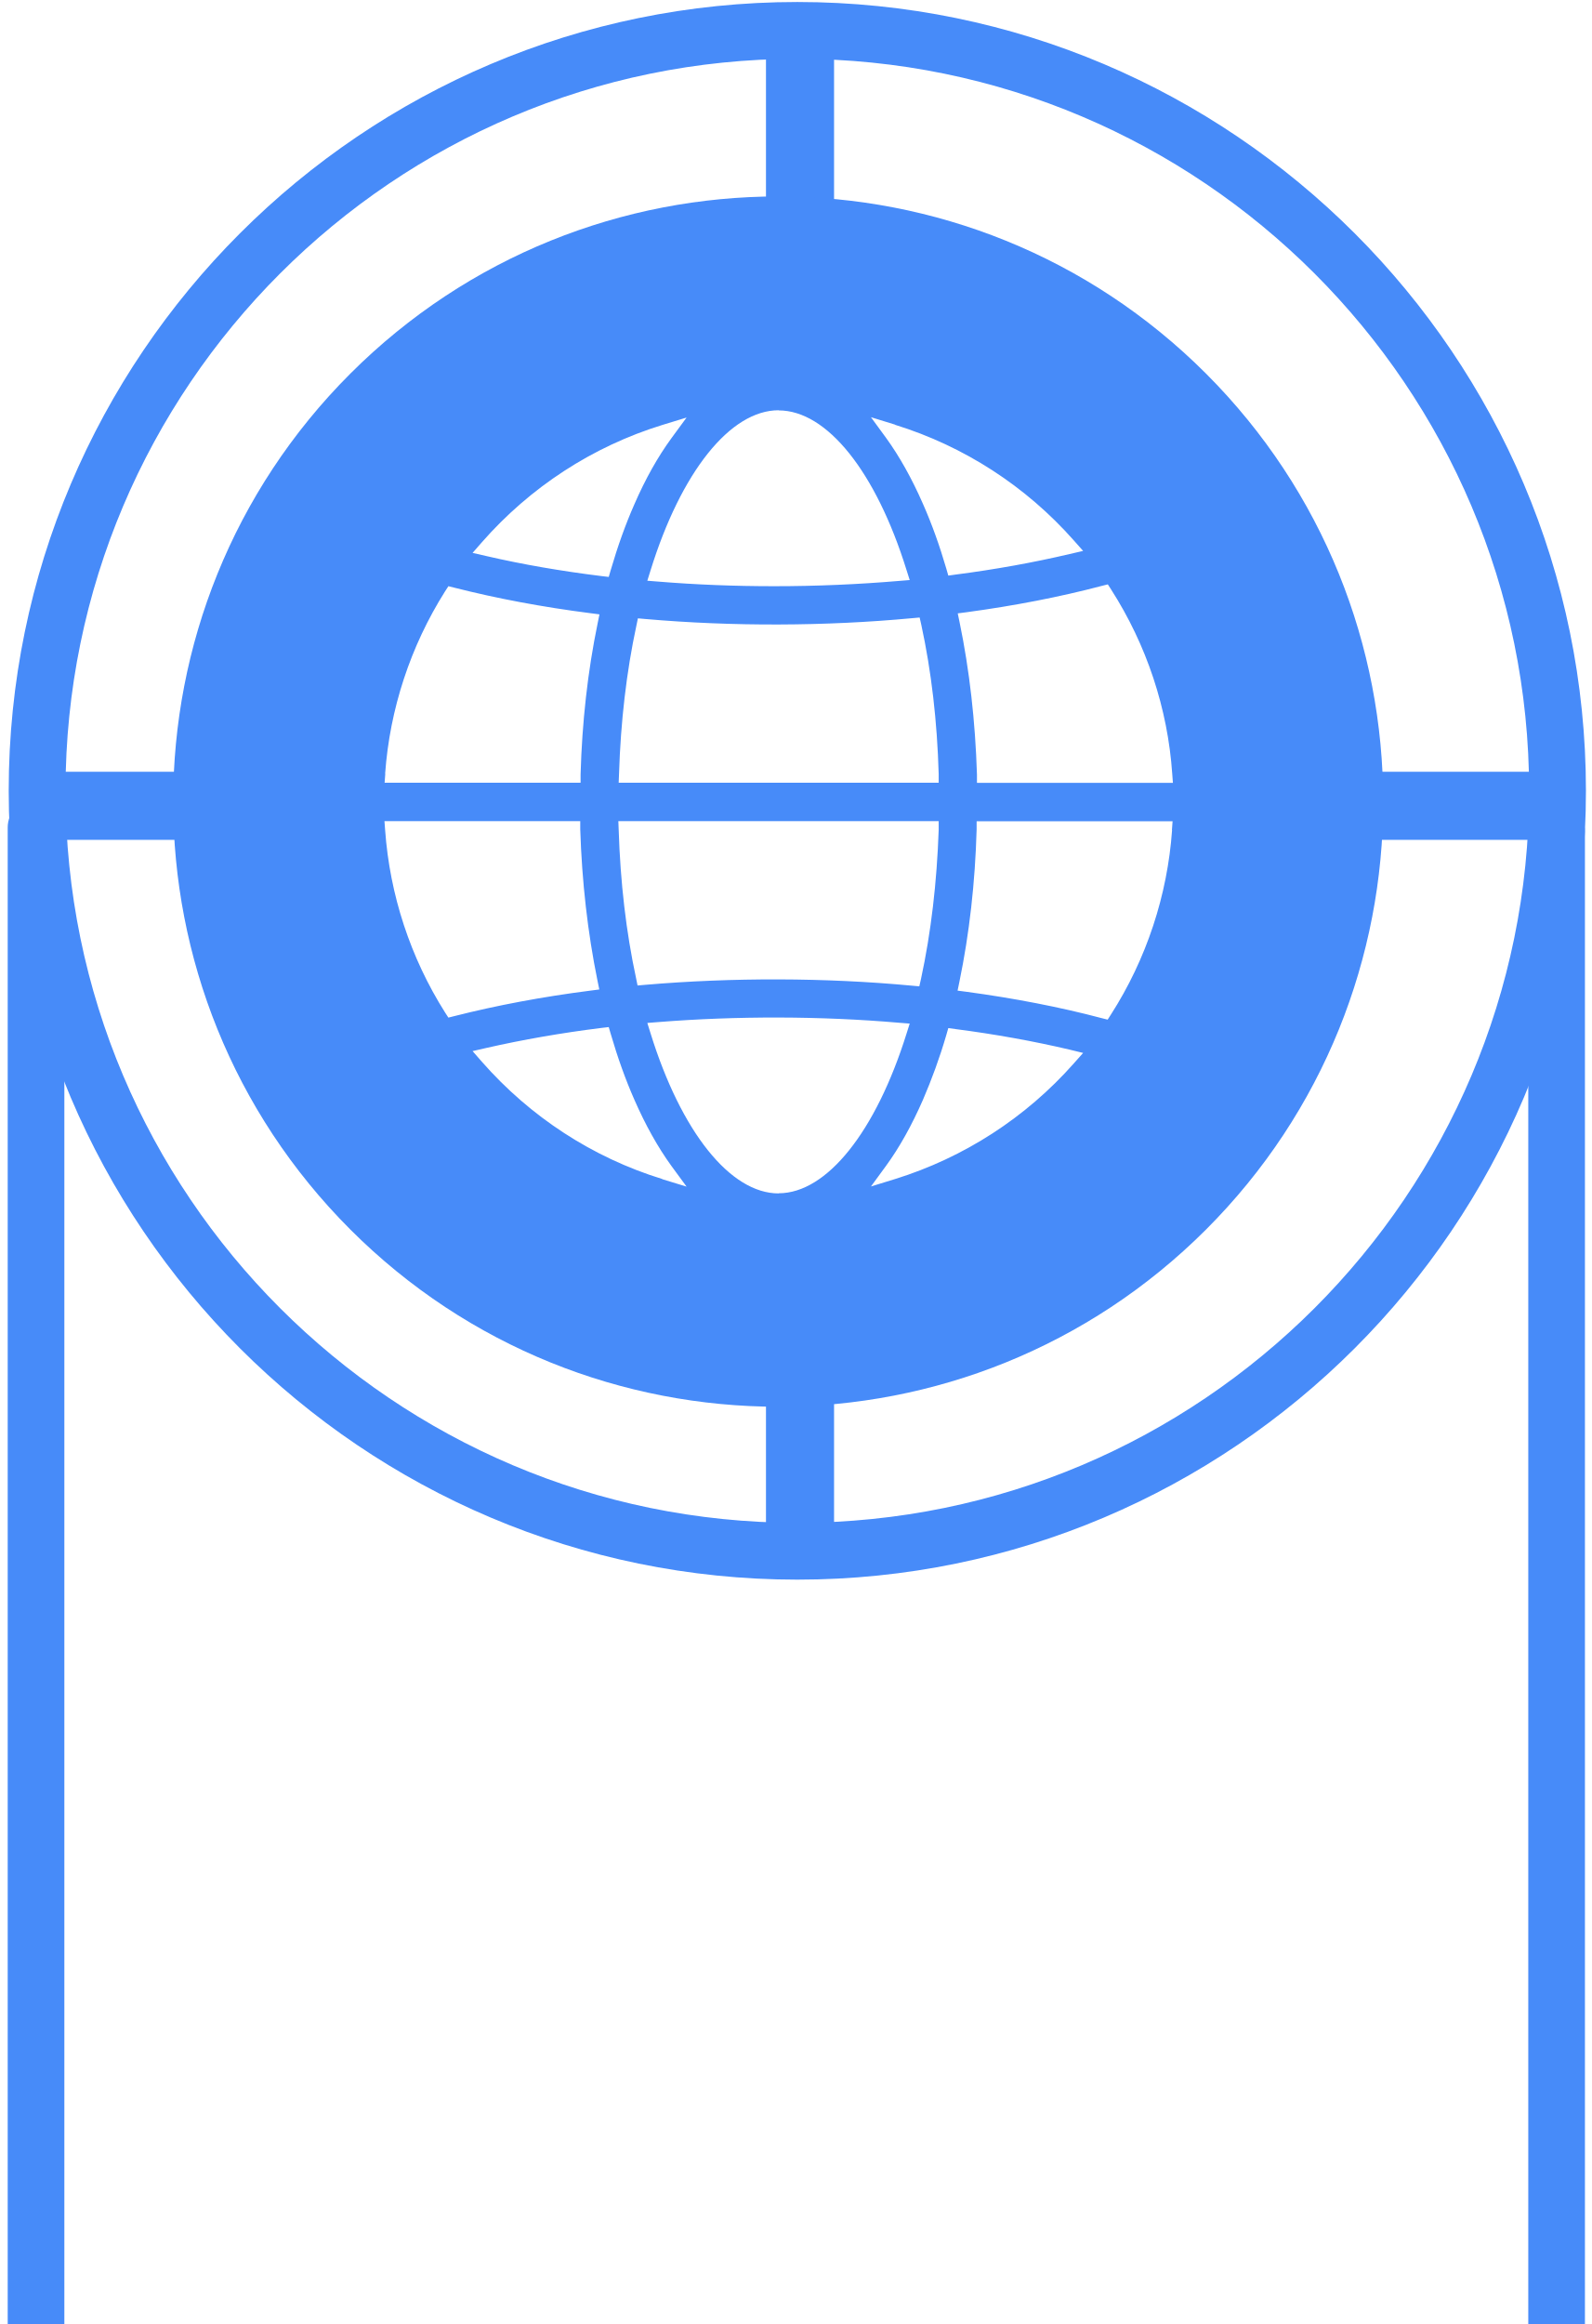
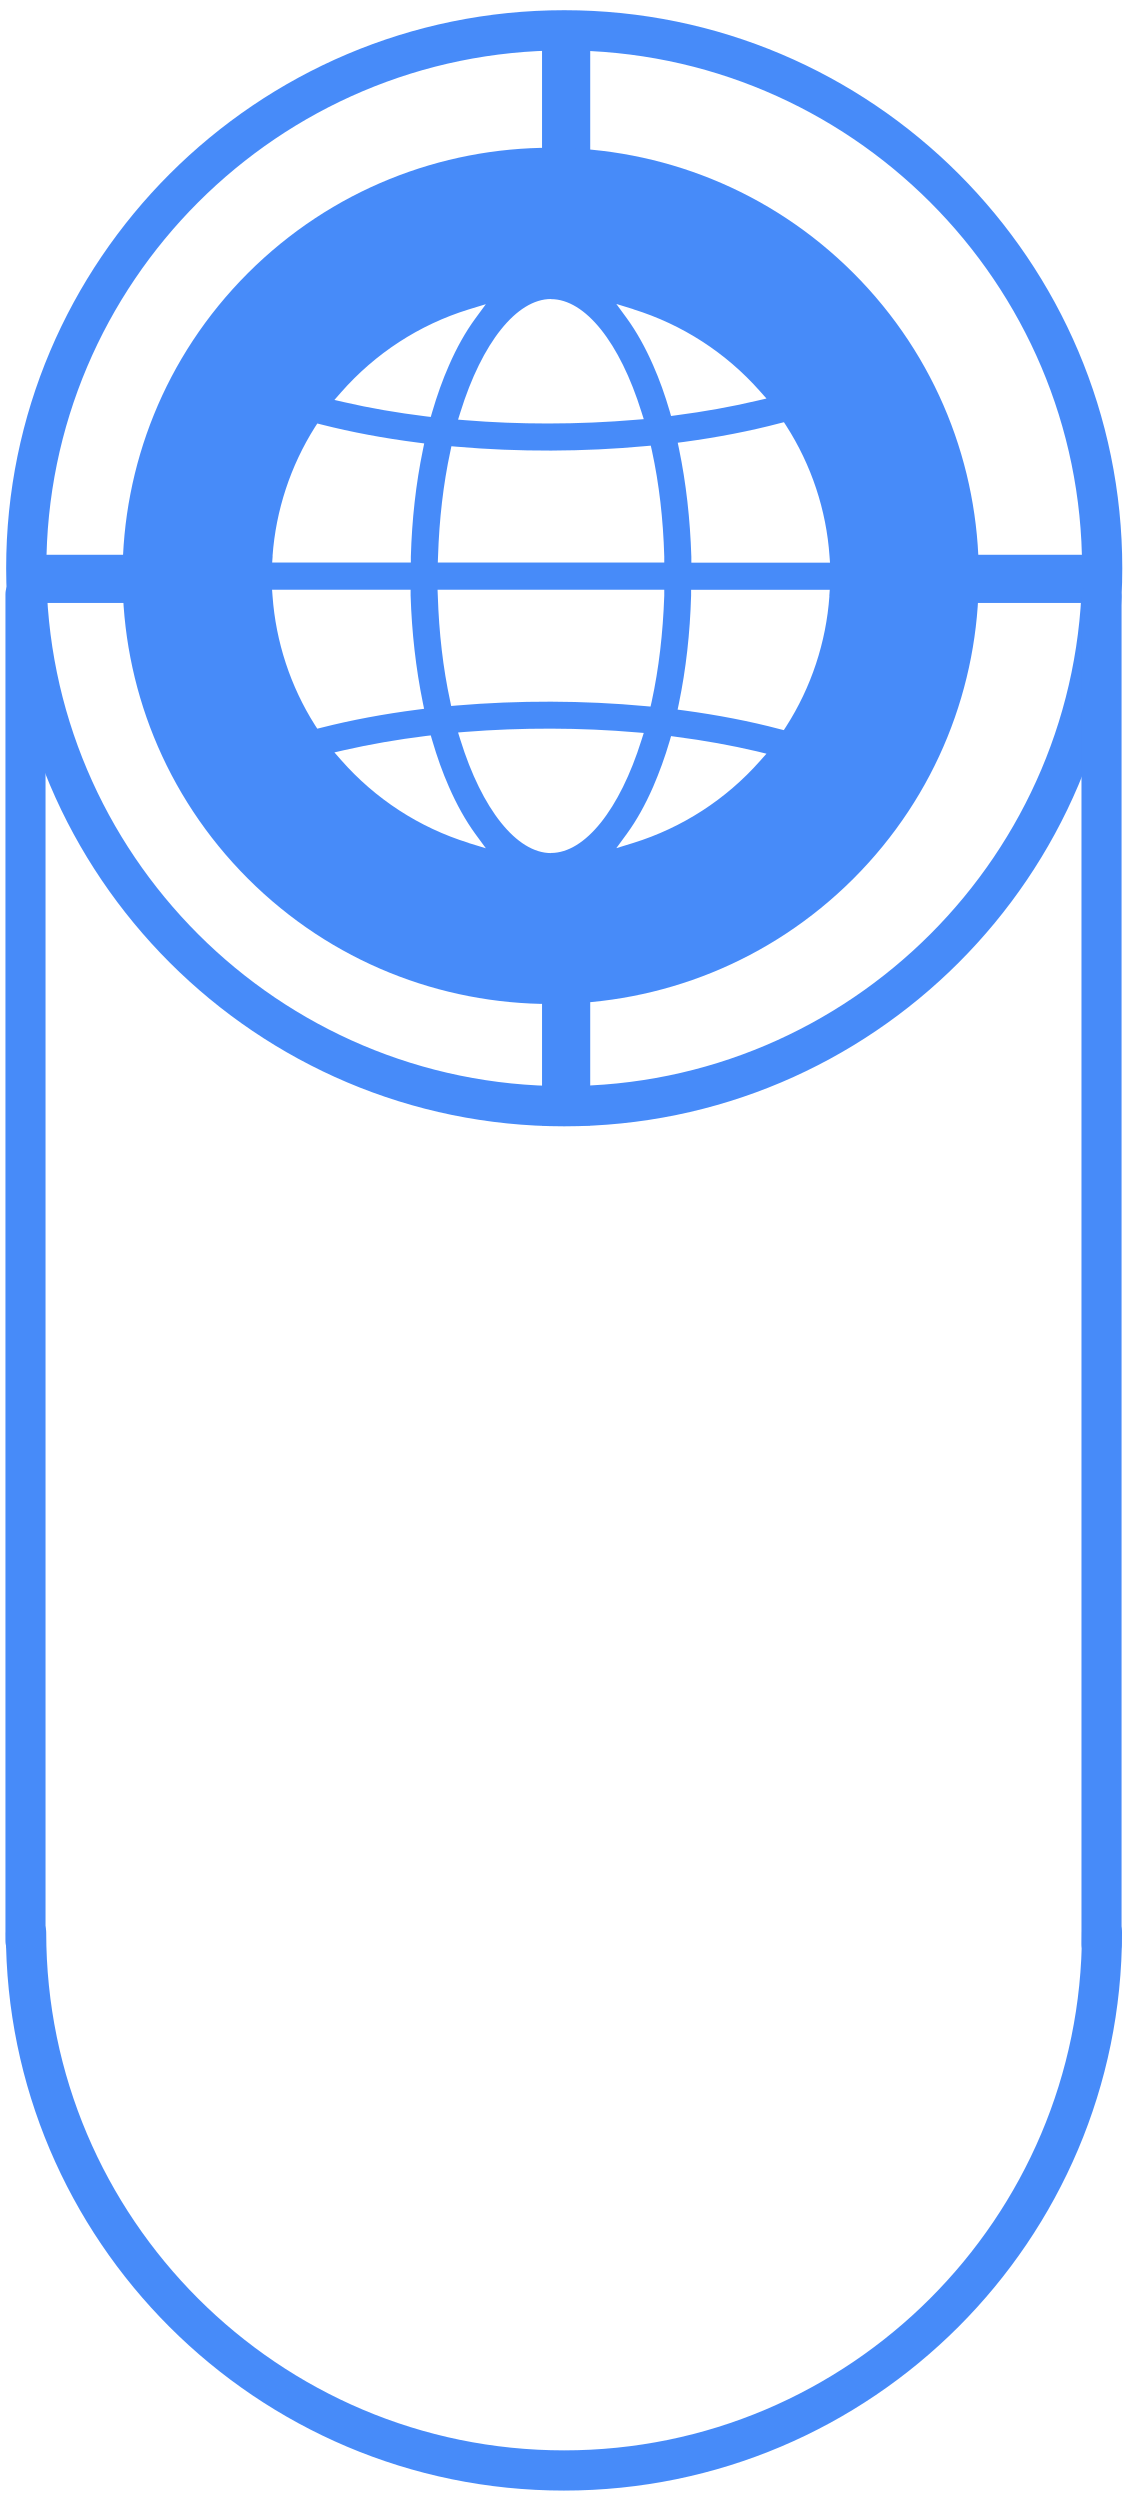
- <svg xmlns="http://www.w3.org/2000/svg" width="100" height="146" viewBox="0 0 100 146" fill="none">
-   <g id="World">
-     <g id="Group">
-       <path id="Vector" d="M0.547 49.681C0.547 22.359 22.78 0.126 50.102 0.126C77.425 0.126 99.658 22.359 99.658 49.681C99.658 77.004 77.425 99.237 50.102 99.237C22.78 99.237 0.547 77.004 0.547 49.681ZM96.088 49.681C96.088 24.326 75.458 3.696 50.102 3.696C24.747 3.696 4.117 24.326 4.117 49.681C4.117 75.037 24.747 95.667 50.102 95.667C75.458 95.667 96.088 75.037 96.088 49.681Z" fill="#478BF9" />
-       <g id="Group_2">
-         <path id="Vector_2" d="M98.143 48.484H76.441V52.762H98.143V48.484Z" fill="#478BF9" />
-         <path id="Vector_3" d="M23.421 48.484H1.719V52.762H23.421V48.484Z" fill="#478BF9" />
-         <path id="Vector_4" d="M52.411 77.462H48.133V99.164H52.411V77.462Z" fill="#478BF9" />
-         <path id="Vector_5" d="M52.411 2.083H48.133V23.785H52.411V2.083Z" fill="#478BF9" />
-         <path id="Vector_6" d="M75.786 23.472C60.943 8.63 36.868 8.63 22.015 23.472C7.172 38.315 7.172 62.39 22.015 77.243C36.857 92.086 60.933 92.086 75.786 77.243C90.629 62.401 90.629 38.325 75.786 23.472ZM56.249 26.689C60.579 28.031 64.461 30.54 67.48 33.954L68.062 34.61L67.209 34.807C64.95 35.338 62.536 35.775 60.038 36.098L59.59 36.16L59.465 35.723C59.049 34.297 58.559 32.923 57.997 31.654C57.3 30.061 56.519 28.666 55.666 27.49L54.729 26.21L56.249 26.678V26.689ZM38.877 49.171L38.898 48.63C39.002 45.341 39.366 42.197 39.99 39.304L40.084 38.846L40.553 38.888C46.027 39.366 51.877 39.346 57.321 38.836L57.789 38.794L57.893 39.252C58.528 42.177 58.892 45.331 58.986 48.63V49.171H38.887H38.877ZM58.986 51.586V52.127C58.872 55.427 58.507 58.581 57.873 61.505L57.768 61.964L57.3 61.922C51.856 61.412 46.007 61.401 40.532 61.87L40.063 61.911L39.97 61.453C39.345 58.56 38.981 55.427 38.877 52.127L38.856 51.586H58.965H58.986ZM48.931 25.783C51.96 25.783 55.041 29.624 56.967 35.817L57.165 36.441L56.509 36.494C53.948 36.712 51.305 36.827 48.651 36.827C46.184 36.827 43.727 36.733 41.333 36.535L40.677 36.483L40.875 35.848C42.801 29.634 45.892 25.773 48.931 25.773V25.783ZM30.279 34.068C33.319 30.602 37.232 28.052 41.614 26.699L43.144 26.231L42.197 27.521C41.344 28.687 40.553 30.092 39.866 31.674C39.314 32.923 38.814 34.318 38.377 35.817L38.252 36.244L37.805 36.192C35.286 35.88 32.85 35.463 30.56 34.932L29.696 34.734L30.279 34.068ZM24.201 48.609C24.492 44.55 25.793 40.595 27.968 37.149L28.177 36.827L28.551 36.92C31.216 37.597 34.089 38.138 37.107 38.523L37.669 38.596L37.555 39.158C36.93 42.177 36.576 45.372 36.483 48.661V49.171H24.169L24.211 48.609H24.201ZM28.177 63.931L27.968 63.608C25.793 60.173 24.492 56.208 24.201 52.148L24.159 51.586H36.462V52.096C36.566 55.385 36.93 58.591 37.544 61.599L37.659 62.161L37.097 62.234C34.089 62.619 31.206 63.16 28.541 63.837L28.166 63.931H28.177ZM41.614 74.069C37.232 72.716 33.319 70.165 30.279 66.7L29.696 66.033L30.56 65.835C32.85 65.315 35.286 64.888 37.805 64.576L38.252 64.524L38.377 64.951C38.814 66.45 39.314 67.844 39.866 69.093C40.563 70.686 41.344 72.081 42.197 73.257L43.144 74.547L41.614 74.079V74.069ZM48.931 74.974C45.892 74.974 42.801 71.113 40.875 64.899L40.677 64.264L41.333 64.212C46.298 63.816 51.586 63.827 56.509 64.253L57.165 64.305L56.967 64.93C55.031 71.113 51.95 74.964 48.931 74.964V74.974ZM67.48 66.803C64.461 70.218 60.568 72.726 56.249 74.069L54.729 74.537L55.666 73.257C56.519 72.091 57.3 70.686 57.997 69.093C58.549 67.813 59.049 66.45 59.465 65.024L59.59 64.587L60.038 64.649C62.536 64.972 64.95 65.409 67.209 65.94L68.062 66.148L67.48 66.803ZM73.652 52.148C73.361 56.249 72.039 60.257 69.811 63.733L69.603 64.056L69.228 63.962C66.595 63.265 63.733 62.713 60.735 62.307L60.173 62.234L60.287 61.682C60.912 58.664 61.276 55.448 61.37 52.106V51.596H73.683L73.642 52.159L73.652 52.148ZM61.391 49.171V48.661C61.286 45.32 60.922 42.093 60.298 39.085L60.183 38.534L60.745 38.461C63.743 38.055 66.595 37.503 69.239 36.806L69.614 36.712L69.822 37.035C72.049 40.511 73.381 44.508 73.662 48.62L73.704 49.182H61.401L61.391 49.171Z" fill="#478BF9" />
-       </g>
-     </g>
-     <g id="Group_3">
-       <path id="Vector_7" d="M0.484 171.577V51.982C0.484 50.993 1.286 50.202 2.264 50.202C3.243 50.202 4.044 51.003 4.044 51.982V171.577C4.044 172.566 3.243 173.357 2.264 173.357C1.286 173.357 0.484 172.555 0.484 171.577Z" fill="#478BF9" />
-     </g>
-     <g id="Group_4">
-       <path id="Vector_8" d="M96.035 171.847V52.252C96.035 51.263 96.837 50.472 97.815 50.472C98.793 50.472 99.595 51.274 99.595 52.252V171.847C99.595 172.836 98.793 173.627 97.815 173.627C96.837 173.627 96.035 172.826 96.035 171.847Z" fill="#478BF9" />
-     </g>
-   </g>
+ <svg xmlns="http://www.w3.org/2000/svg" width="100" height="222" viewBox="0 0 100 222" fill="none">
+   <path d="M0.547 50.461C0.547 23.139 22.78 0.906 50.102 0.906C77.425 0.906 99.658 23.139 99.658 50.461C99.658 77.784 77.425 100.017 50.102 100.017C22.78 100.017 0.547 77.784 0.547 50.461ZM96.088 50.461C96.088 25.106 75.458 4.476 50.102 4.476C24.747 4.476 4.117 25.106 4.117 50.461C4.117 75.817 24.747 96.447 50.102 96.447C75.458 96.447 96.088 75.817 96.088 50.461Z" fill="#478BF9" />
+   <path d="M0.544 171.607C0.544 170.618 1.346 169.827 2.324 169.827C3.302 169.827 4.104 170.629 4.104 171.607C4.104 196.963 24.734 217.593 50.089 217.593C75.445 217.593 96.075 196.963 96.075 171.607C96.075 170.618 96.876 169.827 97.855 169.827C98.833 169.827 99.634 170.629 99.634 171.607C99.634 198.93 77.401 221.163 50.079 221.163C22.756 221.163 0.523 198.93 0.523 171.607H0.544Z" fill="#478BF9" />
+   <path d="M98.143 49.264H76.441V53.542H98.143V49.264Z" fill="#478BF9" />
+   <path d="M23.421 49.264H1.719V53.542H23.421V49.264Z" fill="#478BF9" />
+   <path d="M52.411 78.242H48.133V99.944H52.411V78.242Z" fill="#478BF9" />
+   <path d="M52.411 2.863H48.133V24.564H52.411V2.863Z" fill="#478BF9" />
+   <path d="M75.786 24.252C60.943 9.409 36.868 9.409 22.015 24.252C7.172 39.095 7.172 63.17 22.015 78.023C36.857 92.866 60.933 92.866 75.786 78.023C90.629 63.181 90.629 39.105 75.786 24.252ZM56.249 27.468C60.579 28.811 64.461 31.32 67.48 34.734L68.062 35.389L67.209 35.587C64.95 36.118 62.536 36.555 60.038 36.878L59.59 36.94L59.465 36.503C59.049 35.077 58.559 33.703 57.997 32.433C57.3 30.841 56.519 29.446 55.666 28.27L54.729 26.99L56.249 27.458V27.468ZM38.877 49.951L38.898 49.41C39.002 46.121 39.366 42.977 39.99 40.084L40.084 39.626L40.553 39.667C46.027 40.146 51.877 40.125 57.321 39.615L57.789 39.574L57.893 40.032C58.528 42.956 58.892 46.11 58.986 49.41V49.951H38.887H38.877ZM58.986 52.366V52.907C58.872 56.207 58.507 59.361 57.873 62.285L57.768 62.743L57.3 62.702C51.856 62.192 46.007 62.181 40.532 62.65L40.063 62.691L39.97 62.233C39.345 59.34 38.981 56.207 38.877 52.907L38.856 52.366H58.965H58.986ZM48.931 26.563C51.96 26.563 55.041 30.404 56.967 36.597L57.165 37.221L56.509 37.273C53.948 37.492 51.305 37.606 48.651 37.606C46.184 37.606 43.727 37.513 41.333 37.315L40.677 37.263L40.875 36.628C42.801 30.414 45.892 26.552 48.931 26.552V26.563ZM30.279 34.848C33.319 31.382 37.232 28.832 41.614 27.479L43.144 27.011L42.197 28.301C41.344 29.467 40.553 30.872 39.866 32.454C39.314 33.703 38.814 35.098 38.377 36.597L38.252 37.024L37.805 36.971C35.286 36.659 32.85 36.243 30.56 35.712L29.696 35.514L30.279 34.848ZM24.201 49.389C24.492 45.33 25.793 41.374 27.968 37.929L28.177 37.606L28.551 37.7C31.216 38.377 34.089 38.918 37.107 39.303L37.669 39.376L37.555 39.938C36.93 42.956 36.576 46.152 36.483 49.441V49.951H24.169L24.211 49.389H24.201ZM28.177 64.71L27.968 64.388C25.793 60.953 24.492 56.987 24.201 52.928L24.159 52.366H36.462V52.876C36.566 56.165 36.93 59.371 37.544 62.379L37.659 62.941L37.097 63.014C34.089 63.399 31.206 63.94 28.541 64.617L28.166 64.71H28.177ZM41.614 74.849C37.232 73.495 33.319 70.945 30.279 67.479L29.696 66.813L30.56 66.615C32.85 66.095 35.286 65.668 37.805 65.356L38.252 65.304L38.377 65.731C38.814 67.229 39.314 68.624 39.866 69.873C40.563 71.466 41.344 72.861 42.197 74.037L43.144 75.327L41.614 74.859V74.849ZM48.931 75.754C45.892 75.754 42.801 71.892 40.875 65.678L40.677 65.044L41.333 64.992C46.298 64.596 51.586 64.606 56.509 65.033L57.165 65.085L56.967 65.71C55.031 71.892 51.95 75.744 48.931 75.744V75.754ZM67.48 67.583C64.461 70.997 60.568 73.506 56.249 74.849L54.729 75.317L55.666 74.037C56.519 72.871 57.3 71.466 57.997 69.873C58.549 68.593 59.049 67.229 59.465 65.803L59.59 65.366L60.038 65.429C62.536 65.751 64.95 66.189 67.209 66.719L68.062 66.928L67.48 67.583ZM73.652 52.928C73.361 57.029 72.039 61.036 69.811 64.513L69.603 64.835L69.228 64.742C66.595 64.044 63.733 63.493 60.735 63.087L60.173 63.014L60.287 62.462C60.912 59.444 61.276 56.227 61.37 52.886V52.376H73.683L73.642 52.938L73.652 52.928ZM61.391 49.951V49.441C61.286 46.1 60.922 42.873 60.298 39.865L60.183 39.313L60.745 39.241C63.743 38.835 66.595 38.283 69.239 37.586L69.614 37.492L69.822 37.815C72.049 41.291 73.381 45.288 73.662 49.399L73.704 49.962H61.401L61.391 49.951Z" fill="#478BF9" />
+   <path d="M0.484 172.357V52.762C0.484 51.773 1.286 50.982 2.264 50.982C3.243 50.982 4.044 51.783 4.044 52.762V172.357C4.044 173.346 3.243 174.137 2.264 174.137C1.286 174.137 0.484 173.335 0.484 172.357Z" fill="#478BF9" />
+   <path d="M96.035 172.628V53.032C96.035 52.044 96.837 51.252 97.815 51.252C98.793 51.252 99.595 52.054 99.595 53.032V172.628C99.595 173.616 98.793 174.407 97.815 174.407C96.837 174.407 96.035 173.606 96.035 172.628Z" fill="#478BF9" />
</svg>
